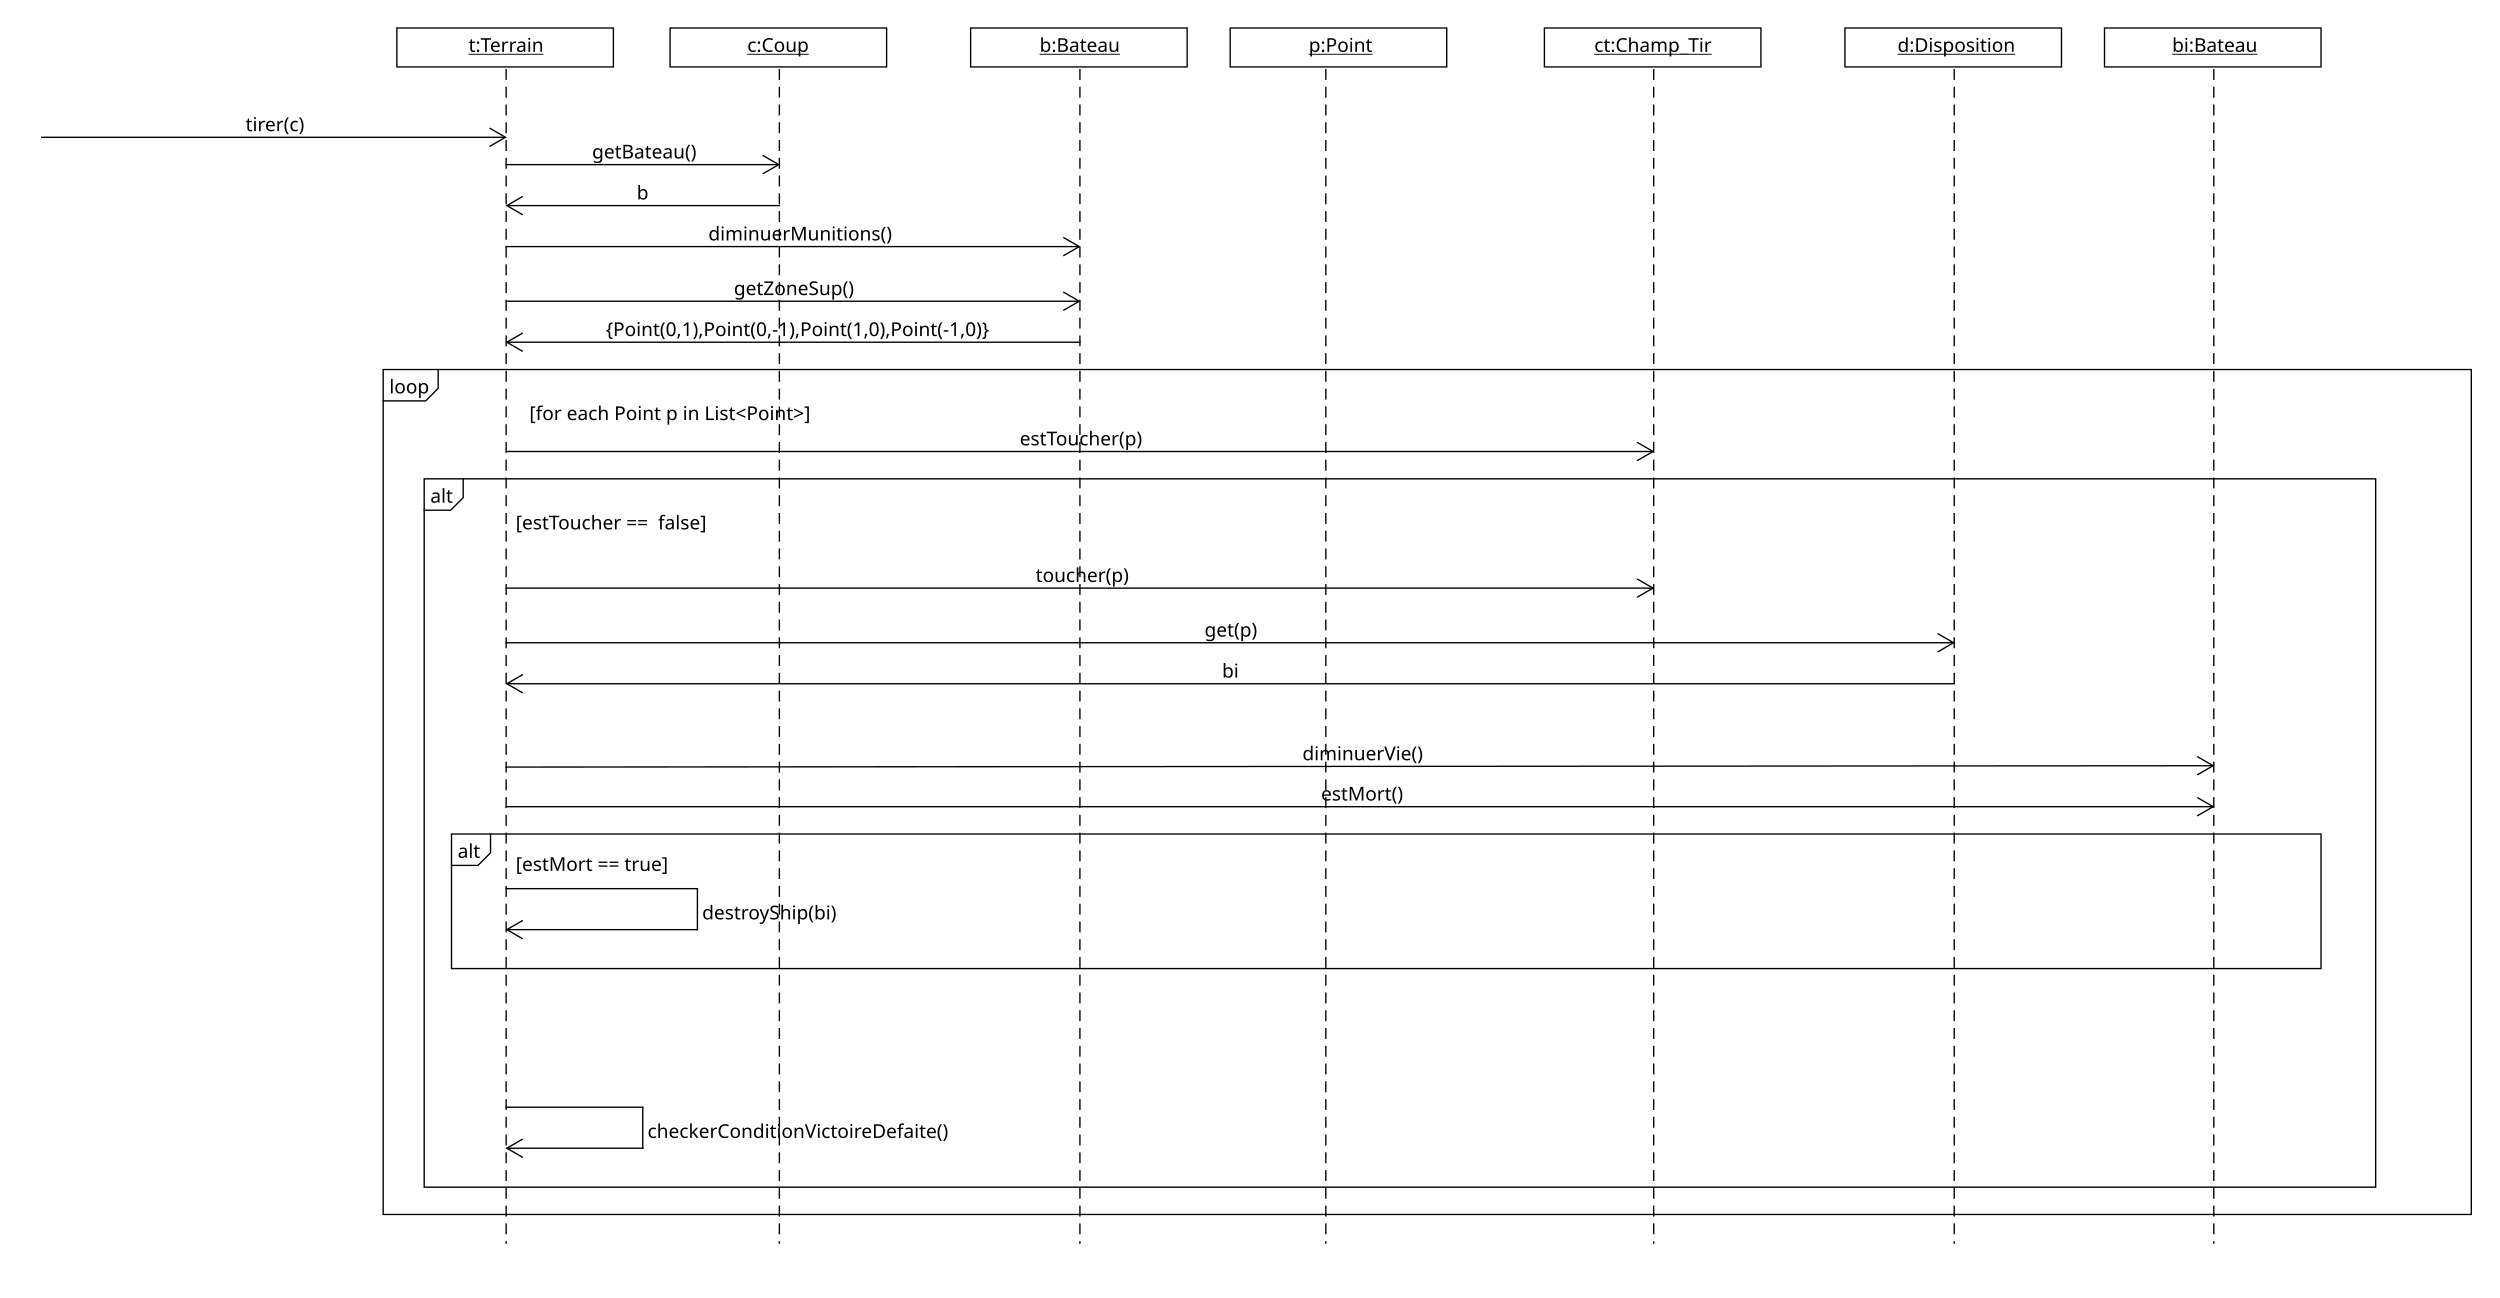
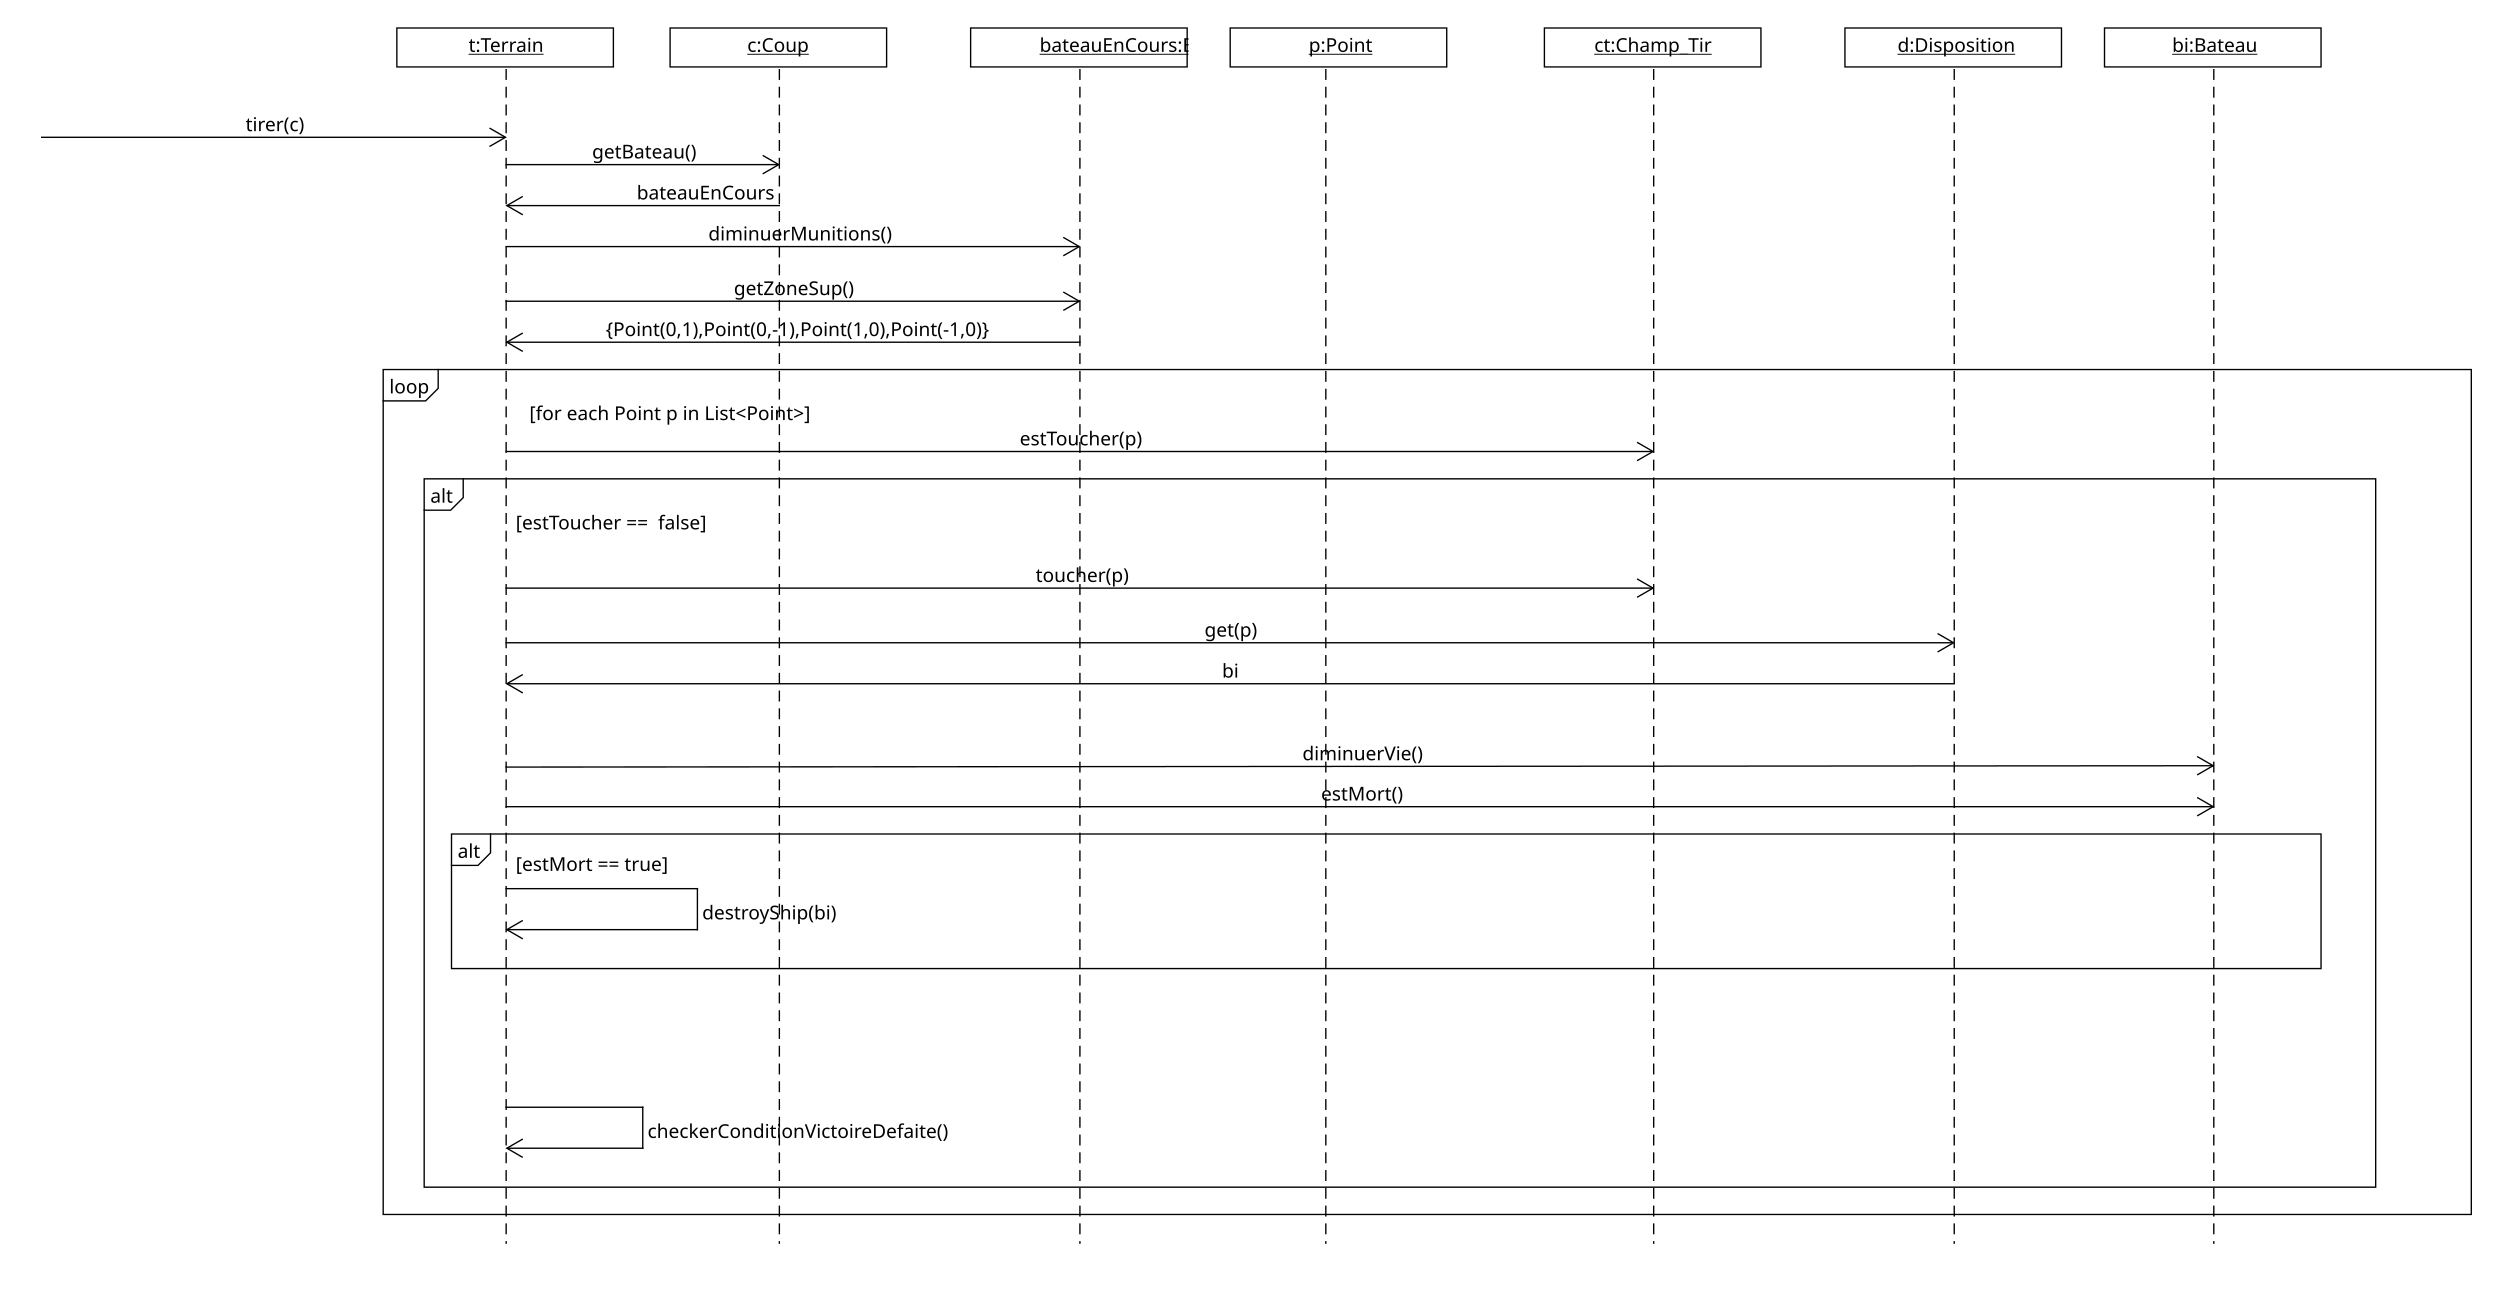
<svg xmlns="http://www.w3.org/2000/svg" fill-opacity="1" color-rendering="auto" color-interpolation="auto" text-rendering="auto" stroke="black" stroke-linecap="square" width="1830" stroke-miterlimit="10" shape-rendering="auto" stroke-opacity="1" fill="black" stroke-dasharray="none" font-weight="normal" stroke-width="1" viewBox="-20 80 1830 950" height="950" font-family="'Dialog'" font-style="normal" stroke-linejoin="miter" font-size="12px" stroke-dashoffset="0" image-rendering="auto">
  <defs id="genericDefs" />
  <g>
    <defs id="defs1">
      <clipPath clipPathUnits="userSpaceOnUse" id="clipPath1">
        <path d="M0 0 L2147483647 0 L2147483647 2147483647 L0 2147483647 L0 0 Z" />
      </clipPath>
      <clipPath clipPathUnits="userSpaceOnUse" id="clipPath2">
        <path d="M0 0 L0 30 L220 30 L220 0 Z" />
      </clipPath>
      <clipPath clipPathUnits="userSpaceOnUse" id="clipPath3">
        <path d="M-0.5 -0.5 L-0.5 29.5 L219.5 29.5 L219.5 -0.5 Z" />
      </clipPath>
      <clipPath clipPathUnits="userSpaceOnUse" id="clipPath4">
        <path d="M0 0 L0 100 L1370 100 L1370 0 Z" />
      </clipPath>
      <clipPath clipPathUnits="userSpaceOnUse" id="clipPath5">
        <path d="M0 0 L0 520 L1430 520 L1430 0 Z" />
      </clipPath>
      <clipPath clipPathUnits="userSpaceOnUse" id="clipPath6">
        <path d="M0 0 L0 30 L160 30 L160 0 Z" />
      </clipPath>
      <clipPath clipPathUnits="userSpaceOnUse" id="clipPath7">
        <path d="M0 0 L0 620 L1530 620 L1530 0 Z" />
      </clipPath>
      <clipPath clipPathUnits="userSpaceOnUse" id="clipPath8">
        <path d="M0 0 L0 40 L450 40 L450 0 Z" />
      </clipPath>
      <clipPath clipPathUnits="userSpaceOnUse" id="clipPath9">
        <path d="M0 0 L0 60 L340 60 L340 0 Z" />
      </clipPath>
      <clipPath clipPathUnits="userSpaceOnUse" id="clipPath10">
        <path d="M0 0 L0 60 L260 60 L260 0 Z" />
      </clipPath>
      <clipPath clipPathUnits="userSpaceOnUse" id="clipPath11">
        <path d="M0 0 L0 40 L1280 40 L1280 0 Z" />
      </clipPath>
      <clipPath clipPathUnits="userSpaceOnUse" id="clipPath12">
        <path d="M0 0 L0 50 L1280 50 L1280 0 Z" />
      </clipPath>
      <clipPath clipPathUnits="userSpaceOnUse" id="clipPath13">
        <path d="M0 0 L0 890 L30 890 L30 0 Z" />
      </clipPath>
      <clipPath clipPathUnits="userSpaceOnUse" id="clipPath14">
        <path d="M0 0 L0 40 L1090 40 L1090 0 Z" />
      </clipPath>
      <clipPath clipPathUnits="userSpaceOnUse" id="clipPath15">
        <path d="M0 0 L0 40 L870 40 L870 0 Z" />
      </clipPath>
      <clipPath clipPathUnits="userSpaceOnUse" id="clipPath16">
        <path d="M0 0 L0 40 L230 40 L230 0 Z" />
      </clipPath>
      <clipPath clipPathUnits="userSpaceOnUse" id="clipPath17">
        <path d="M0 0 L0 40 L370 40 L370 0 Z" />
      </clipPath>
    </defs>
    <g font-family="sans-serif" font-size="14px" transform="translate(350.5,700.5)">
      <text x="7" xml:space="preserve" y="17" clip-path="url(#clipPath3)" stroke="none">[estMort == true]</text>
    </g>
    <g fill="rgb(255,255,255)" fill-opacity="0" transform="translate(310,690)" stroke-opacity="0" stroke="rgb(255,255,255)">
      <rect x="0.5" width="1368.5" height="98.5" y="0.5" clip-path="url(#clipPath4)" stroke="none" />
    </g>
    <g transform="translate(310,690)">
      <rect fill="none" x="0.5" width="1368.5" height="98.5" y="0.5" clip-path="url(#clipPath4)" />
      <path fill="none" d="M29.067 0.5 L29.067 14.281 L19.88 23.469 L0.5 23.469" clip-path="url(#clipPath4)" />
      <text x="5" font-size="14px" y="17.969" clip-path="url(#clipPath4)" font-family="sans-serif" stroke="none" xml:space="preserve">alt</text>
    </g>
    <g fill="rgb(255,255,255)" fill-opacity="0" transform="translate(290,430)" stroke-opacity="0" stroke="rgb(255,255,255)">
      <rect x="0.5" width="1428.5" height="518.5" y="0.5" clip-path="url(#clipPath5)" stroke="none" />
    </g>
    <g transform="translate(290,430)">
      <rect fill="none" x="0.5" width="1428.5" height="518.5" y="0.5" clip-path="url(#clipPath5)" />
      <path fill="none" d="M29.067 0.5 L29.067 14.281 L19.88 23.469 L0.5 23.469" clip-path="url(#clipPath5)" />
      <text x="5" font-size="14px" y="17.969" clip-path="url(#clipPath5)" font-family="sans-serif" stroke="none" xml:space="preserve">alt</text>
    </g>
    <g fill="rgb(255,255,255)" fill-opacity="0" transform="translate(1520,100)" stroke-opacity="0" stroke="rgb(255,255,255)">
      <rect x="0.5" width="158.5" height="28.5" y="0.5" clip-path="url(#clipPath6)" stroke="none" />
    </g>
    <g transform="translate(1520,100)">
      <rect fill="none" x="0.5" width="158.5" height="28.5" y="0.5" clip-path="url(#clipPath6)" />
      <text x="50" font-size="14px" y="17.969" text-decoration="underline" clip-path="url(#clipPath6)" font-family="sans-serif" stroke="none" xml:space="preserve">bi:Bateau</text>
    </g>
    <g font-family="sans-serif" font-size="14px" transform="translate(350.5,450.5)">
      <text x="7" xml:space="preserve" y="17" clip-path="url(#clipPath3)" stroke="none">[estToucher ==  false]</text>
    </g>
    <g fill="rgb(255,255,255)" fill-opacity="0" transform="translate(1330,100)" stroke-opacity="0" stroke="rgb(255,255,255)">
      <rect x="0.5" width="158.5" height="28.5" y="0.5" clip-path="url(#clipPath6)" stroke="none" />
    </g>
    <g transform="translate(1330,100)">
      <rect fill="none" x="0.5" width="158.5" height="28.5" y="0.5" clip-path="url(#clipPath6)" />
      <text x="39" font-size="14px" y="17.969" text-decoration="underline" clip-path="url(#clipPath6)" font-family="sans-serif" stroke="none" xml:space="preserve">d:Disposition</text>
    </g>
    <g fill="rgb(255,255,255)" fill-opacity="0" transform="translate(1110,100)" stroke-opacity="0" stroke="rgb(255,255,255)">
      <rect x="0.5" width="158.5" height="28.5" y="0.5" clip-path="url(#clipPath6)" stroke="none" />
    </g>
    <g transform="translate(1110,100)">
      <rect fill="none" x="0.5" width="158.5" height="28.5" y="0.5" clip-path="url(#clipPath6)" />
      <text x="37" font-size="14px" y="17.969" text-decoration="underline" clip-path="url(#clipPath6)" font-family="sans-serif" stroke="none" xml:space="preserve">ct:Champ_Tir</text>
    </g>
    <g font-family="sans-serif" font-size="14px" transform="translate(360.5,370.5)">
      <text x="7" xml:space="preserve" y="17" clip-path="url(#clipPath3)" stroke="none">[for each Point p in List&lt;Point&gt;]</text>
    </g>
    <g fill="rgb(255,255,255)" fill-opacity="0" transform="translate(880,100)" stroke-opacity="0" stroke="rgb(255,255,255)">
      <rect x="0.5" width="158.5" height="28.5" y="0.5" clip-path="url(#clipPath6)" stroke="none" />
    </g>
    <g transform="translate(880,100)">
      <rect fill="none" x="0.5" width="158.5" height="28.5" y="0.5" clip-path="url(#clipPath6)" />
      <text x="58" font-size="14px" y="17.969" text-decoration="underline" clip-path="url(#clipPath6)" font-family="sans-serif" stroke="none" xml:space="preserve">p:Point</text>
    </g>
    <g fill="rgb(255,255,255)" fill-opacity="0" transform="translate(690,100)" stroke-opacity="0" stroke="rgb(255,255,255)">
      <rect x="0.5" width="158.5" height="28.5" y="0.5" clip-path="url(#clipPath6)" stroke="none" />
    </g>
    <g transform="translate(690,100)">
      <rect fill="none" x="0.5" width="158.5" height="28.5" y="0.5" clip-path="url(#clipPath6)" />
-       <text x="51" font-size="14px" y="17.969" text-decoration="underline" clip-path="url(#clipPath6)" font-family="sans-serif" stroke="none" xml:space="preserve">b:Bateau</text>
+       <text x="51" font-size="14px" y="17.969" text-decoration="underline" clip-path="url(#clipPath6)" font-family="sans-serif" stroke="none" xml:space="preserve">bateauEnCours:Bateau</text>
    </g>
    <g fill="rgb(255,255,255)" fill-opacity="0" transform="translate(260,350)" stroke-opacity="0" stroke="rgb(255,255,255)">
      <rect x="0.5" width="1528.5" height="618.5" y="0.5" clip-path="url(#clipPath7)" stroke="none" />
    </g>
    <g transform="translate(260,350)">
      <rect fill="none" x="0.5" width="1528.5" height="618.5" y="0.5" clip-path="url(#clipPath7)" />
      <path fill="none" d="M40.75 0.5 L40.75 14.281 L31.562 23.469 L0.5 23.469" clip-path="url(#clipPath7)" />
      <text x="5" font-size="14px" y="17.969" clip-path="url(#clipPath7)" font-family="sans-serif" stroke="none" xml:space="preserve">loop</text>
    </g>
    <g fill="rgb(255,255,255)" fill-opacity="0" transform="translate(470,100)" stroke-opacity="0" stroke="rgb(255,255,255)">
      <rect x="0.5" width="158.5" height="28.5" y="0.5" clip-path="url(#clipPath6)" stroke="none" />
    </g>
    <g transform="translate(470,100)">
      <rect fill="none" x="0.5" width="158.5" height="28.5" y="0.5" clip-path="url(#clipPath6)" />
      <text x="57" font-size="14px" y="17.969" text-decoration="underline" clip-path="url(#clipPath6)" font-family="sans-serif" stroke="none" xml:space="preserve">c:Coup</text>
    </g>
    <g fill="rgb(255,255,255)" fill-opacity="0" transform="translate(270,100)" stroke-opacity="0" stroke="rgb(255,255,255)">
      <rect x="0.5" width="158.5" height="28.5" y="0.5" clip-path="url(#clipPath6)" stroke="none" />
    </g>
    <g transform="translate(270,100)">
      <rect fill="none" x="0.5" width="158.5" height="28.5" y="0.5" clip-path="url(#clipPath6)" />
      <text x="53" font-size="14px" y="17.969" text-decoration="underline" clip-path="url(#clipPath6)" font-family="sans-serif" stroke="none" xml:space="preserve">t:Terrain</text>
    </g>
    <g transform="translate(340,240)">
      <path fill="none" d="M429.5 20.5 L10.5 20.5" clip-path="url(#clipPath8)" />
      <path fill="none" d="M418.742 14 L430 20.5 L418.742 27" clip-path="url(#clipPath8)" />
      <text x="158.535" font-size="14px" y="16" clip-path="url(#clipPath8)" font-family="sans-serif" stroke="none" xml:space="preserve">diminuerMunitions()</text>
    </g>
    <g transform="translate(340,880)">
      <path fill="none" d="M11.5 40.5 L110.5 40.5" clip-path="url(#clipPath9)" />
      <path fill="none" d="M110.5 40.5 L110.5 10.5" clip-path="url(#clipPath9)" />
      <path fill="none" d="M110.5 10.5 L10.5 10.5" clip-path="url(#clipPath9)" />
      <path fill="none" d="M22.258 47 L11 40.5 L22.258 34" clip-path="url(#clipPath9)" />
      <text x="114" font-size="14px" y="32.984" clip-path="url(#clipPath9)" font-family="sans-serif" stroke="none" xml:space="preserve">checkerConditionVictoireDefaite()</text>
    </g>
    <g transform="translate(340,720)">
      <path fill="none" d="M11.5 40.5 L150.5 40.5" clip-path="url(#clipPath10)" />
      <path fill="none" d="M150.5 40.5 L150.5 10.5" clip-path="url(#clipPath10)" />
      <path fill="none" d="M150.5 10.5 L10.5 10.5" clip-path="url(#clipPath10)" />
      <path fill="none" d="M22.258 47 L11 40.5 L22.258 34" clip-path="url(#clipPath10)" />
      <text x="154" font-size="14px" y="32.984" clip-path="url(#clipPath10)" font-family="sans-serif" stroke="none" xml:space="preserve">destroyShip(bi)</text>
    </g>
    <g transform="translate(340,650)">
      <path fill="none" d="M1259.5 20.5 L10.5 20.5" clip-path="url(#clipPath11)" />
      <path fill="none" d="M1248.742 14 L1260 20.5 L1248.742 27" clip-path="url(#clipPath11)" />
      <text x="607" font-size="14px" y="16" clip-path="url(#clipPath11)" font-family="sans-serif" stroke="none" xml:space="preserve">estMort()</text>
    </g>
    <g transform="translate(340,620)">
      <path fill="none" d="M1259.5 20.501 L10.5 21.5" clip-path="url(#clipPath12)" />
      <path fill="none" d="M1248.736 14.009 L1260 20.5 L1248.747 27.009" clip-path="url(#clipPath12)" />
      <text x="593.376" font-size="14px" y="16.5" clip-path="url(#clipPath12)" font-family="sans-serif" stroke="none" xml:space="preserve">diminuerVie()</text>
    </g>
    <g stroke-dasharray="8,5" stroke-miterlimit="5" transform="translate(1590,120)" stroke-linecap="butt">
      <path fill="none" d="M10.5 10.5 L10.5 870.5" clip-path="url(#clipPath13)" />
    </g>
    <g transform="translate(340,560)">
      <path fill="none" d="M1070.5 20.5 L11.5 20.5" clip-path="url(#clipPath14)" />
      <path fill="none" d="M22.258 14 L11 20.5 L22.258 27" clip-path="url(#clipPath14)" />
      <text x="534.552" font-size="14px" y="16" clip-path="url(#clipPath14)" font-family="sans-serif" stroke="none" xml:space="preserve">bi</text>
    </g>
    <g transform="translate(340,530)">
      <path fill="none" d="M1069.5 20.5 L10.5 20.5" clip-path="url(#clipPath14)" />
      <path fill="none" d="M1058.742 14 L1070 20.5 L1058.742 27" clip-path="url(#clipPath14)" />
      <text x="521.714" font-size="14px" y="16" clip-path="url(#clipPath14)" font-family="sans-serif" stroke="none" xml:space="preserve">get(p)</text>
    </g>
    <g transform="translate(340,490)">
      <path fill="none" d="M849.5 20.5 L10.5 20.5" clip-path="url(#clipPath15)" />
      <path fill="none" d="M838.742 14 L850 20.5 L838.742 27" clip-path="url(#clipPath15)" />
      <text x="398.097" font-size="14px" y="16" clip-path="url(#clipPath15)" font-family="sans-serif" stroke="none" xml:space="preserve">toucher(p)</text>
    </g>
    <g stroke-dasharray="8,5" stroke-miterlimit="5" transform="translate(1400,120)" stroke-linecap="butt">
      <path fill="none" d="M10.5 10.5 L10.5 870.5" clip-path="url(#clipPath13)" />
    </g>
    <g transform="translate(340,390)">
      <path fill="none" d="M849.5 20.5 L10.5 20.5" clip-path="url(#clipPath15)" />
      <path fill="none" d="M838.742 14 L850 20.5 L838.742 27" clip-path="url(#clipPath15)" />
      <text x="386.428" font-size="14px" y="16" clip-path="url(#clipPath15)" font-family="sans-serif" stroke="none" xml:space="preserve">estToucher(p)</text>
    </g>
    <g stroke-dasharray="8,5" stroke-miterlimit="5" transform="translate(1180,120)" stroke-linecap="butt">
      <path fill="none" d="M10.5 10.5 L10.5 870.5" clip-path="url(#clipPath13)" />
    </g>
    <g stroke-dasharray="8,5" stroke-miterlimit="5" transform="translate(940,120)" stroke-linecap="butt">
      <path fill="none" d="M10.5 10.5 L10.5 870.5" clip-path="url(#clipPath13)" />
    </g>
    <g transform="translate(340,310)">
      <path fill="none" d="M430.5 20.5 L11.5 20.5" clip-path="url(#clipPath8)" />
      <path fill="none" d="M22.258 14 L11 20.5 L22.258 27" clip-path="url(#clipPath8)" />
      <text x="83.435" font-size="14px" y="16" clip-path="url(#clipPath8)" font-family="sans-serif" stroke="none" xml:space="preserve">{Point(0,1),Point(0,-1),Point(1,0),Point(-1,0)}</text>
    </g>
    <g transform="translate(340,280)">
      <path fill="none" d="M429.5 20.5 L10.5 20.5" clip-path="url(#clipPath8)" />
      <path fill="none" d="M418.742 14 L430 20.5 L418.742 27" clip-path="url(#clipPath8)" />
      <text x="177.197" font-size="14px" y="16" clip-path="url(#clipPath8)" font-family="sans-serif" stroke="none" xml:space="preserve">getZoneSup()</text>
    </g>
    <g stroke-dasharray="8,5" stroke-miterlimit="5" transform="translate(760,120)" stroke-linecap="butt">
      <path fill="none" d="M10.5 10.5 L10.5 870.5" clip-path="url(#clipPath13)" />
    </g>
    <g transform="translate(340,210)">
      <path fill="none" d="M210.5 20.5 L11.5 20.5" clip-path="url(#clipPath16)" />
      <path fill="none" d="M22.258 14 L11 20.5 L22.258 27" clip-path="url(#clipPath16)" />
-       <text x="106.107" font-size="14px" y="16" clip-path="url(#clipPath16)" font-family="sans-serif" stroke="none" xml:space="preserve">b</text>
+       <text x="106.107" font-size="14px" y="16" clip-path="url(#clipPath16)" font-family="sans-serif" stroke="none" xml:space="preserve">bateauEnCours</text>
    </g>
    <g transform="translate(340,180)">
      <path fill="none" d="M209.5 20.5 L10.5 20.5" clip-path="url(#clipPath16)" />
      <path fill="none" d="M198.742 14 L210 20.5 L198.742 27" clip-path="url(#clipPath16)" />
      <text x="73.421" font-size="14px" y="16" clip-path="url(#clipPath16)" font-family="sans-serif" stroke="none" xml:space="preserve">getBateau()</text>
    </g>
    <g stroke-dasharray="8,5" stroke-miterlimit="5" transform="translate(540,120)" stroke-linecap="butt">
      <path fill="none" d="M10.5 10.5 L10.5 870.5" clip-path="url(#clipPath13)" />
    </g>
    <g stroke-dasharray="8,5" stroke-miterlimit="5" transform="translate(340,120)" stroke-linecap="butt">
      <path fill="none" d="M10.5 10.5 L10.5 870.5" clip-path="url(#clipPath13)" />
    </g>
    <g transform="translate(0,160)">
      <path fill="none" d="M349.5 20.5 L10.5 20.5" clip-path="url(#clipPath17)" />
      <path fill="none" d="M338.742 14 L350 20.5 L338.742 27" clip-path="url(#clipPath17)" />
      <text x="159.783" font-size="14px" y="16" clip-path="url(#clipPath17)" font-family="sans-serif" stroke="none" xml:space="preserve">tirer(c)</text>
    </g>
  </g>
</svg>
